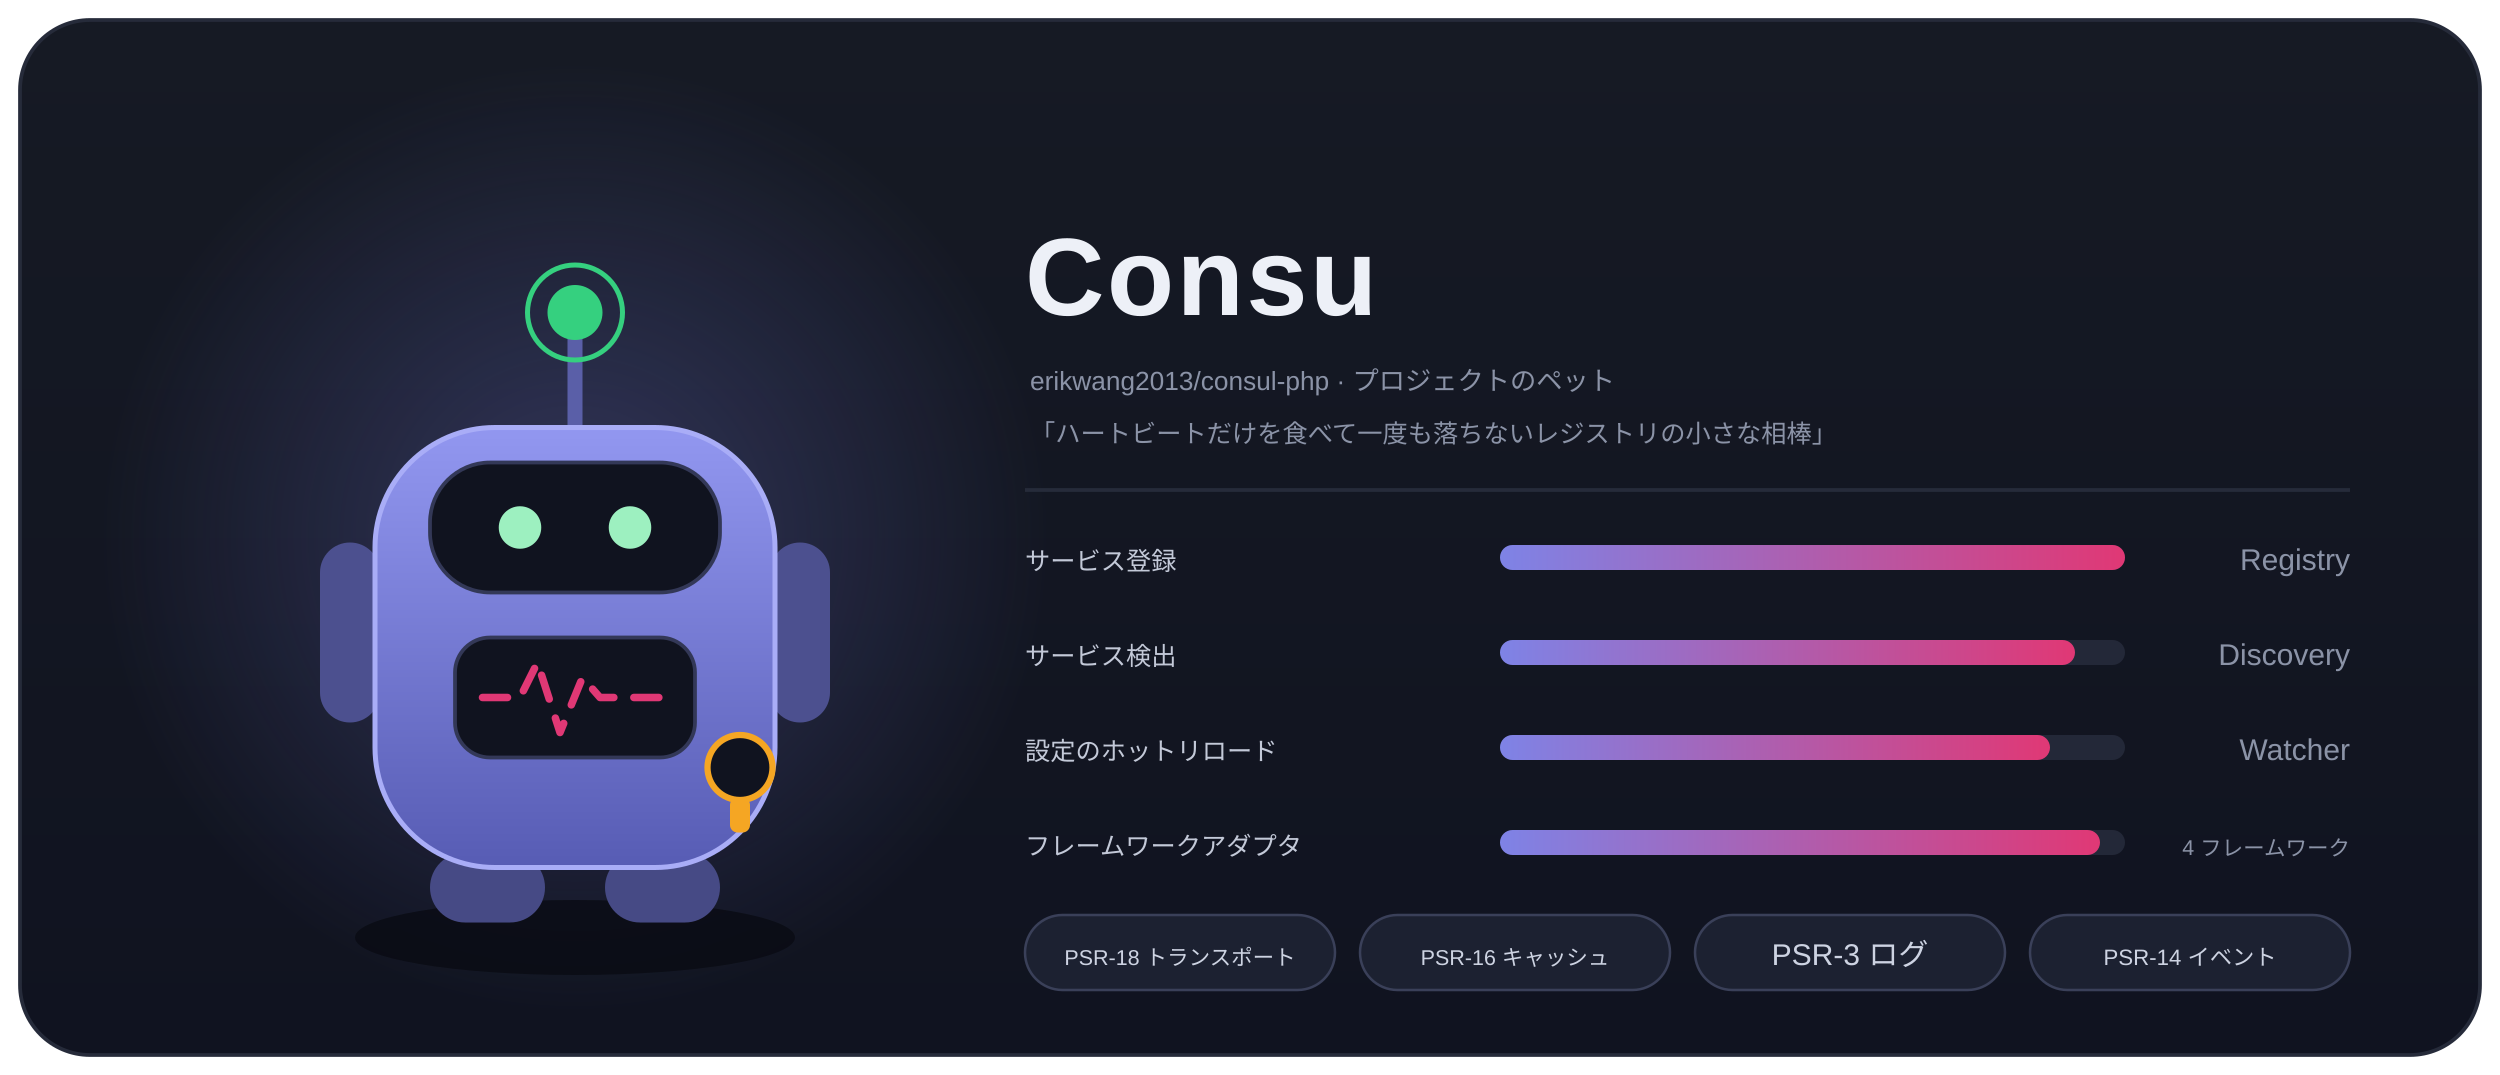
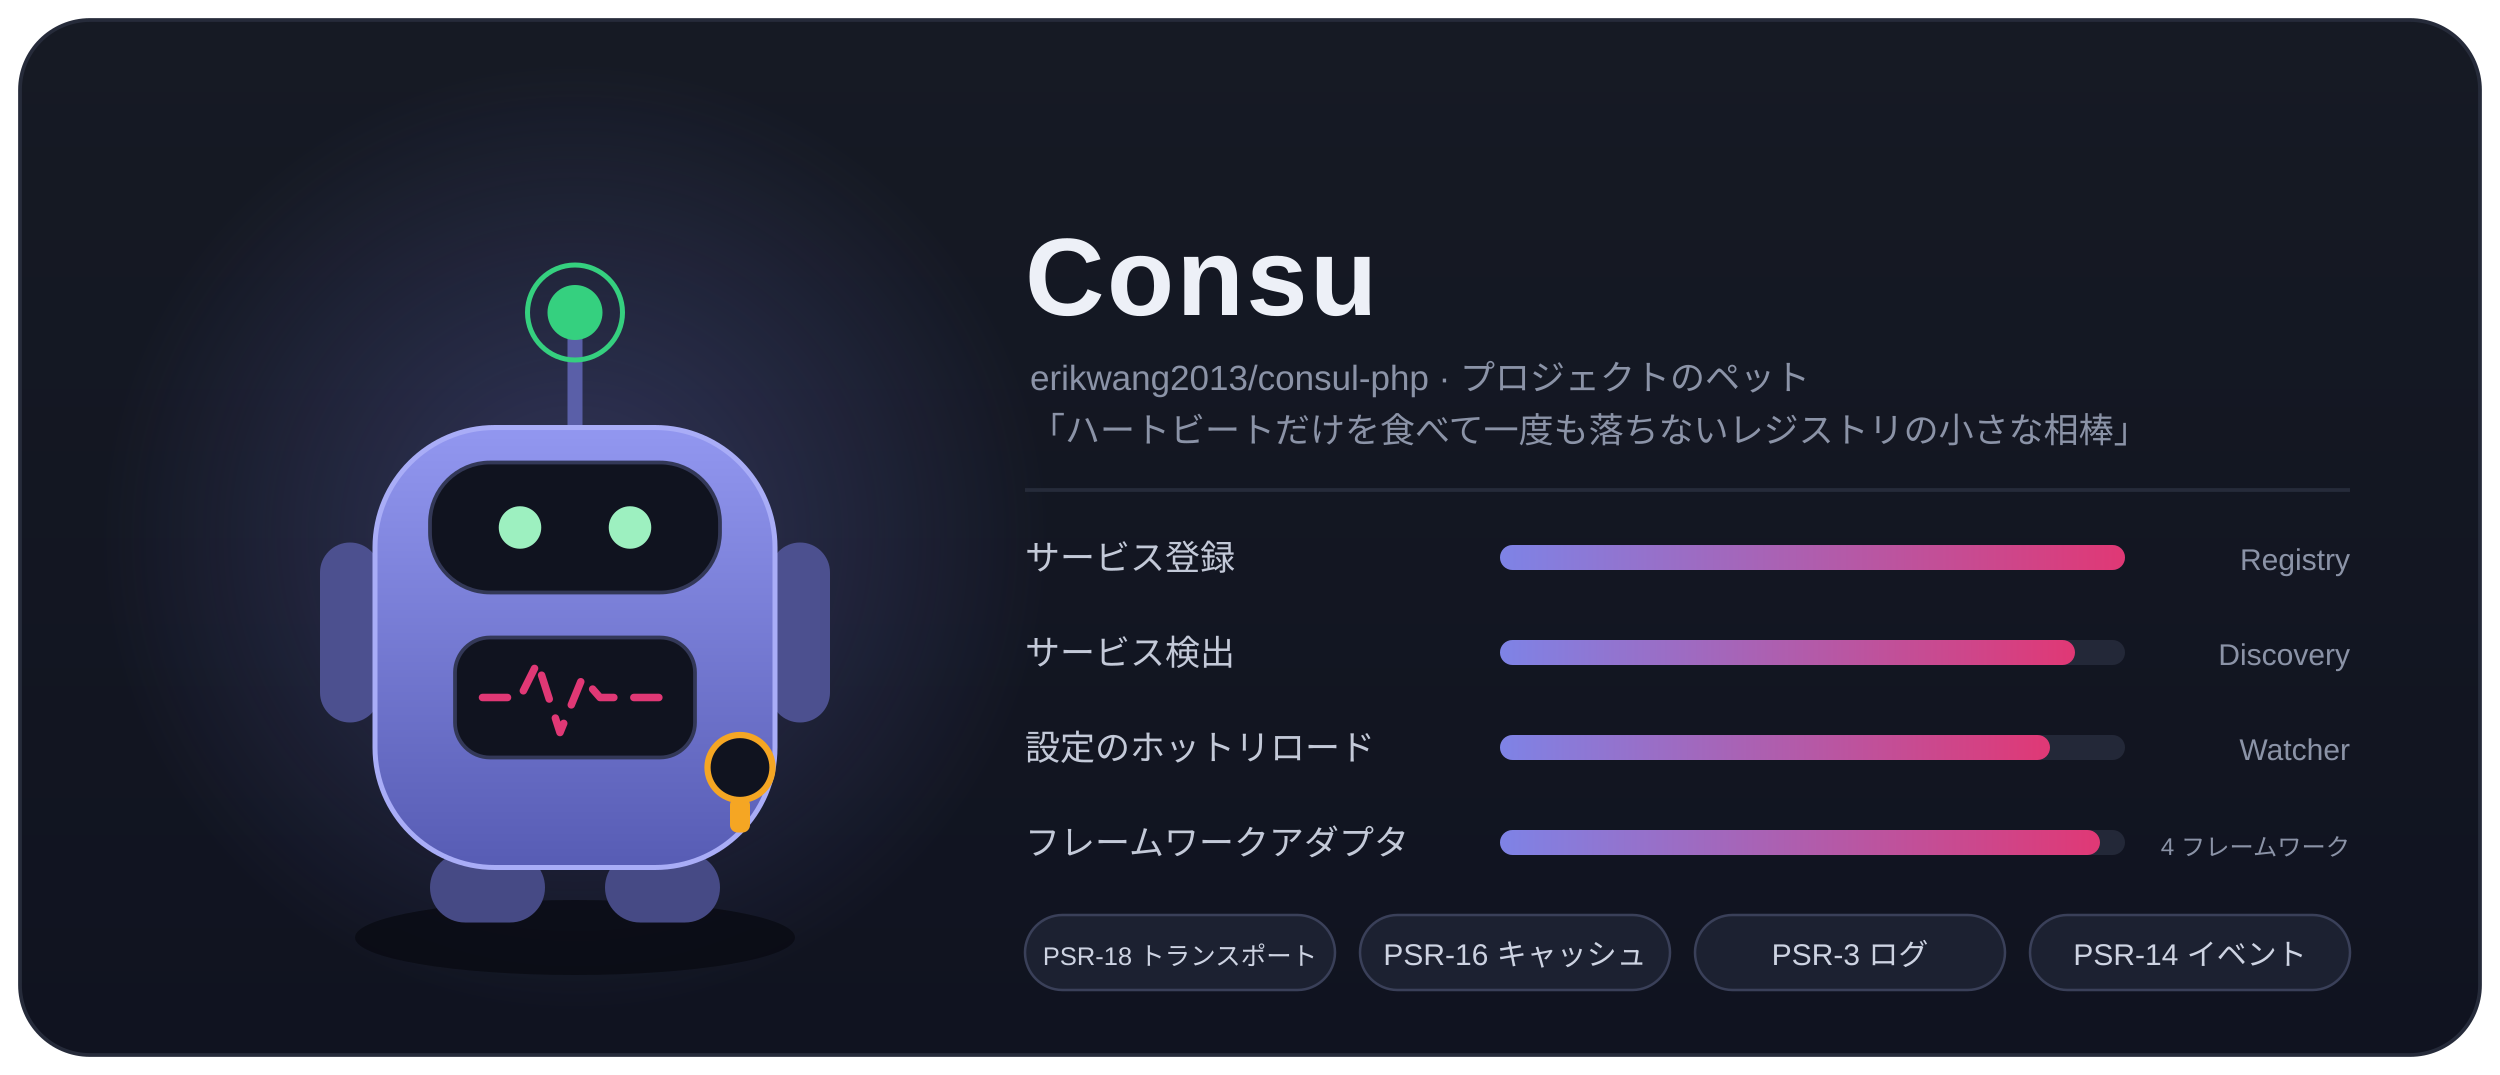
<svg xmlns="http://www.w3.org/2000/svg" width="1000" height="430" viewBox="0 0 1000 430" role="img" aria-label="consul-php プロジェクトのペット Consu">
  <style>
    .t { font-family: -apple-system, BlinkMacSystemFont, "Segoe UI", "Helvetica Neue", Arial, "DejaVu Sans", "Noto Sans SC", "PingFang SC", "Microsoft YaHei", sans-serif; }
    .name { font-size: 44px; font-weight: 700; fill: #EDF0F7; letter-spacing: 1px; }
    .sub { font-size: 14px; fill: #8B93A7; }
    .label { font-size: 14px; fill: #C3C9D8; }
    .val { font-size: 12px; fill: #8B93A7; }
    .chip { font-size: 12px; fill: #CDD3E2; }
  </style>
  <defs>
    <linearGradient id="panel" x1="0" y1="0" x2="0" y2="1">
      <stop offset="0" stop-color="#161A24" />
      <stop offset="1" stop-color="#101320" />
    </linearGradient>
    <linearGradient id="body" x1="0" y1="0" x2="0" y2="1">
      <stop offset="0" stop-color="#9297F0" />
      <stop offset="1" stop-color="#575CB4" />
    </linearGradient>
    <linearGradient id="bar" x1="0" y1="0" x2="1" y2="0">
      <stop offset="0" stop-color="#7E83E6" />
      <stop offset="1" stop-color="#E03875" />
    </linearGradient>
    <radialGradient id="glow" cx="0.5" cy="0.5" r="0.5">
      <stop offset="0" stop-color="#7A7FE0" stop-opacity="0.30" />
      <stop offset="1" stop-color="#7A7FE0" stop-opacity="0" />
    </radialGradient>
  </defs>
  <rect x="8" y="8" width="984" height="414" rx="28" fill="url(#panel)" stroke="#262B3A" stroke-width="1.5" />
  <circle cx="230" cy="215" r="190" fill="url(#glow)" />
  <g class="t" transform="translate(230,235)">
    <g>
      <animateTransform attributeName="transform" type="translate" values="0 0; 0 -8; 0 0" dur="4.4s" repeatCount="indefinite" />
      <ellipse cx="0" cy="140" rx="88" ry="15" fill="#080A11" opacity="0.75" />
      <line x1="0" y1="-62" x2="0" y2="-100" stroke="#5A5FA8" stroke-width="6" stroke-linecap="round" />
      <circle cx="0" cy="-110" r="19" fill="none" stroke="#35D07F" stroke-width="2">
        <animate attributeName="r" values="11;22;22" dur="2.6s" repeatCount="indefinite" />
        <animate attributeName="opacity" values="0.75;0;0" dur="2.6s" repeatCount="indefinite" />
      </circle>
      <circle cx="0" cy="-110" r="11" fill="#35D07F" />
      <rect x="-102" y="-18" width="24" height="72" rx="12" fill="#4C508F" />
      <rect x="78" y="-18" width="24" height="72" rx="12" fill="#4C508F" />
      <rect x="-58" y="106" width="46" height="28" rx="14" fill="#464A85" />
      <rect x="12" y="106" width="46" height="28" rx="14" fill="#464A85" />
      <rect x="-80" y="-64" width="160" height="176" rx="48" fill="url(#body)" stroke="#A9ADF7" stroke-width="2" />
      <rect x="-58" y="-50" width="116" height="52" rx="24" fill="#10131F" stroke="#333857" stroke-width="1.5" />
      <ellipse cx="-22" cy="-24" rx="8.5" ry="8.5" fill="#9DF0C0">
        <animate attributeName="ry" values="8.5;8.5;1;8.5;8.5" keyTimes="0;0.88;0.92;0.96;1" dur="5s" repeatCount="indefinite" />
      </ellipse>
      <ellipse cx="22" cy="-24" rx="8.5" ry="8.5" fill="#9DF0C0">
        <animate attributeName="ry" values="8.5;8.5;1;8.5;8.5" keyTimes="0;0.88;0.92;0.96;1" dur="5s" repeatCount="indefinite" />
      </ellipse>
      <rect x="-48" y="20" width="96" height="48" rx="14" fill="#10131F" stroke="#333857" stroke-width="1.5" />
      <path d="M-37 44 H-22 L-15 30 L-6 58 L3 36 L10 44 H37" fill="none" stroke="#E03875" stroke-width="3" stroke-linecap="round" stroke-linejoin="round" stroke-dasharray="10 8">
        <animate attributeName="stroke-dashoffset" from="0" to="-36" dur="1.6s" repeatCount="indefinite" />
      </path>
      <circle cx="66" cy="72" r="13" fill="#10131F" stroke="#F5A623" stroke-width="2.5" />
      <rect x="62" y="84" width="8" height="14" rx="3" fill="#F5A623" />
    </g>
  </g>
  <g class="t">
    <text class="name" x="410" y="126">Consu</text>
-     <text class="sub" x="412" y="156" style="font-size:10.5px">erikwang2013/consul-php · プロジェクトのペット</text>
-     <text class="sub" x="412" y="177" fill="#6E768A" style="font-size:10.1px">「ハートビートだけを食べて一度も落ちないレジストリの小さな相棒」</text>
+     <text class="sub" x="412" y="156">erikwang2013/consul-php · プロジェクトのペット</text>
+     <text class="sub" x="412" y="177" fill="#6E768A">「ハートビートだけを食べて一度も落ちないレジストリの小さな相棒」</text>
    <line x1="410" y1="196" x2="940" y2="196" stroke="#262B3A" stroke-width="1.5" />
-     <text class="label" x="410" y="228" style="font-size:10.1px">サービス登録</text>
+     <text class="label" x="410" y="228">サービス登録</text>
    <rect x="600" y="218" width="250" height="10" rx="5" fill="#232838" />
    <rect x="600" y="218" width="250" height="10" rx="5" fill="url(#bar)" />
    <text class="val" x="940" y="228" text-anchor="end">Registry</text>
-     <text class="label" x="410" y="266" style="font-size:10.1px">サービス検出</text>
+     <text class="label" x="410" y="266">サービス検出</text>
    <rect x="600" y="256" width="250" height="10" rx="5" fill="#232838" />
    <rect x="600" y="256" width="230" height="10" rx="5" fill="url(#bar)" />
    <text class="val" x="940" y="266" text-anchor="end">Discovery</text>
-     <text class="label" x="410" y="304" style="font-size:10.1px">設定のホットリロード</text>
+     <text class="label" x="410" y="304">設定のホットリロード</text>
    <rect x="600" y="294" width="250" height="10" rx="5" fill="#232838" />
    <rect x="600" y="294" width="220" height="10" rx="5" fill="url(#bar)" />
    <text class="val" x="940" y="304" text-anchor="end">Watcher</text>
-     <text class="label" x="410" y="342" style="font-size:10.1px">フレームワークアダプタ</text>
+     <text class="label" x="410" y="342">フレームワークアダプタ</text>
    <rect x="600" y="332" width="250" height="10" rx="5" fill="#232838" />
    <rect x="600" y="332" width="240" height="10" rx="5" fill="url(#bar)" />
-     <text class="val" x="940" y="342" text-anchor="end" style="font-size:8.6px">4 フレームワーク</text>
+     <text class="val" x="940" y="342" text-anchor="end" style="font-size:9.7px">4 フレームワーク</text>
    <rect x="410" y="366" width="124" height="30" rx="15" fill="#1C2131" stroke="#3A4059" />
-     <text class="chip" x="472" y="386" text-anchor="middle" style="font-size:8.6px">PSR-18 トランスポート</text>
+     <text class="chip" x="472" y="386" text-anchor="middle" style="font-size:10.2px">PSR-18 トランスポート</text>
    <rect x="544" y="366" width="124" height="30" rx="15" fill="#1C2131" stroke="#3A4059" />
-     <text class="chip" x="606" y="386" text-anchor="middle" style="font-size:8.6px">PSR-16 キャッシュ</text>
+     <text class="chip" x="606" y="386" text-anchor="middle">PSR-16 キャッシュ</text>
    <rect x="678" y="366" width="124" height="30" rx="15" fill="#1C2131" stroke="#3A4059" />
    <text class="chip" x="740" y="386" text-anchor="middle">PSR-3 ログ</text>
    <rect x="812" y="366" width="128" height="30" rx="15" fill="#1C2131" stroke="#3A4059" />
-     <text class="chip" x="876" y="386" text-anchor="middle" style="font-size:8.9px">PSR-14 イベント</text>
+     <text class="chip" x="876" y="386" text-anchor="middle">PSR-14 イベント</text>
  </g>
</svg>
